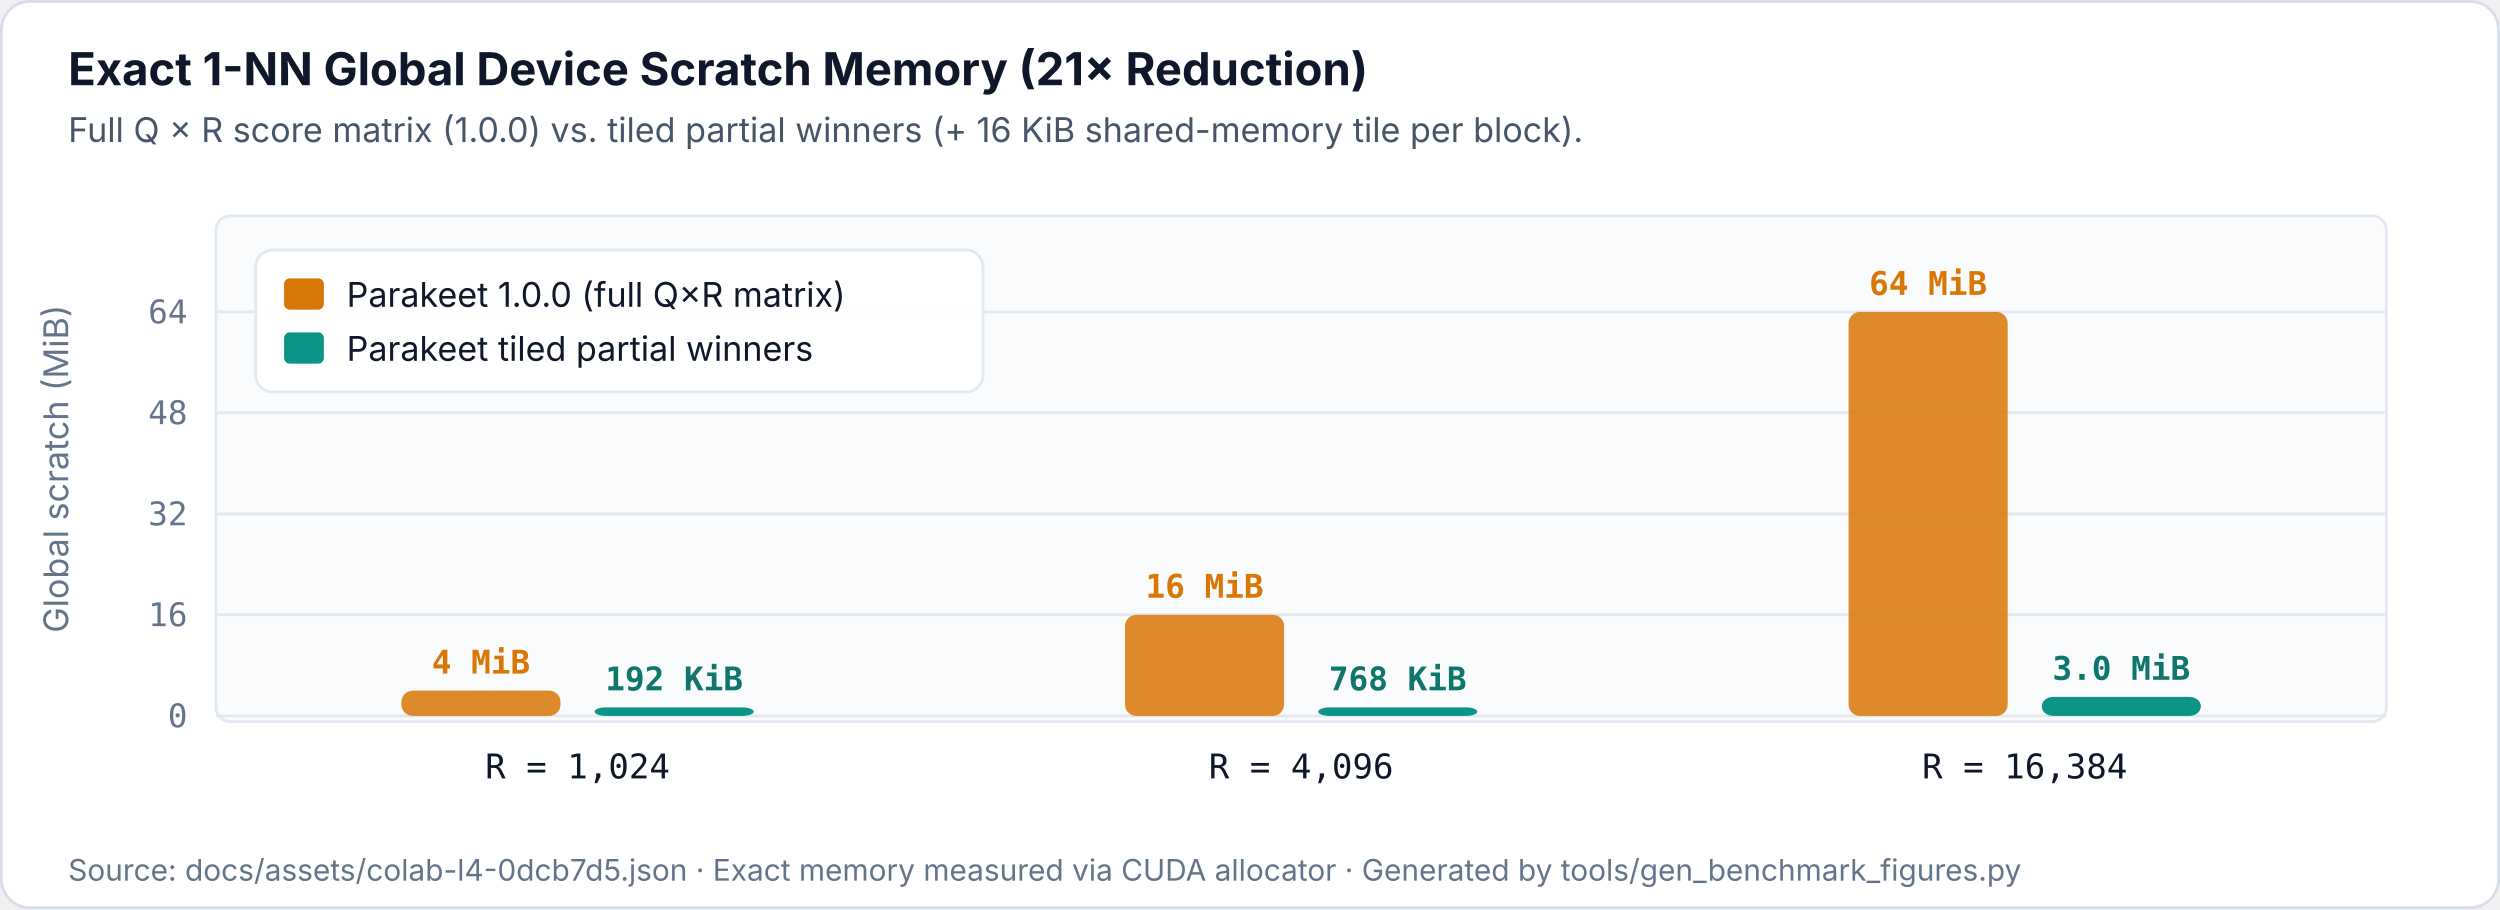
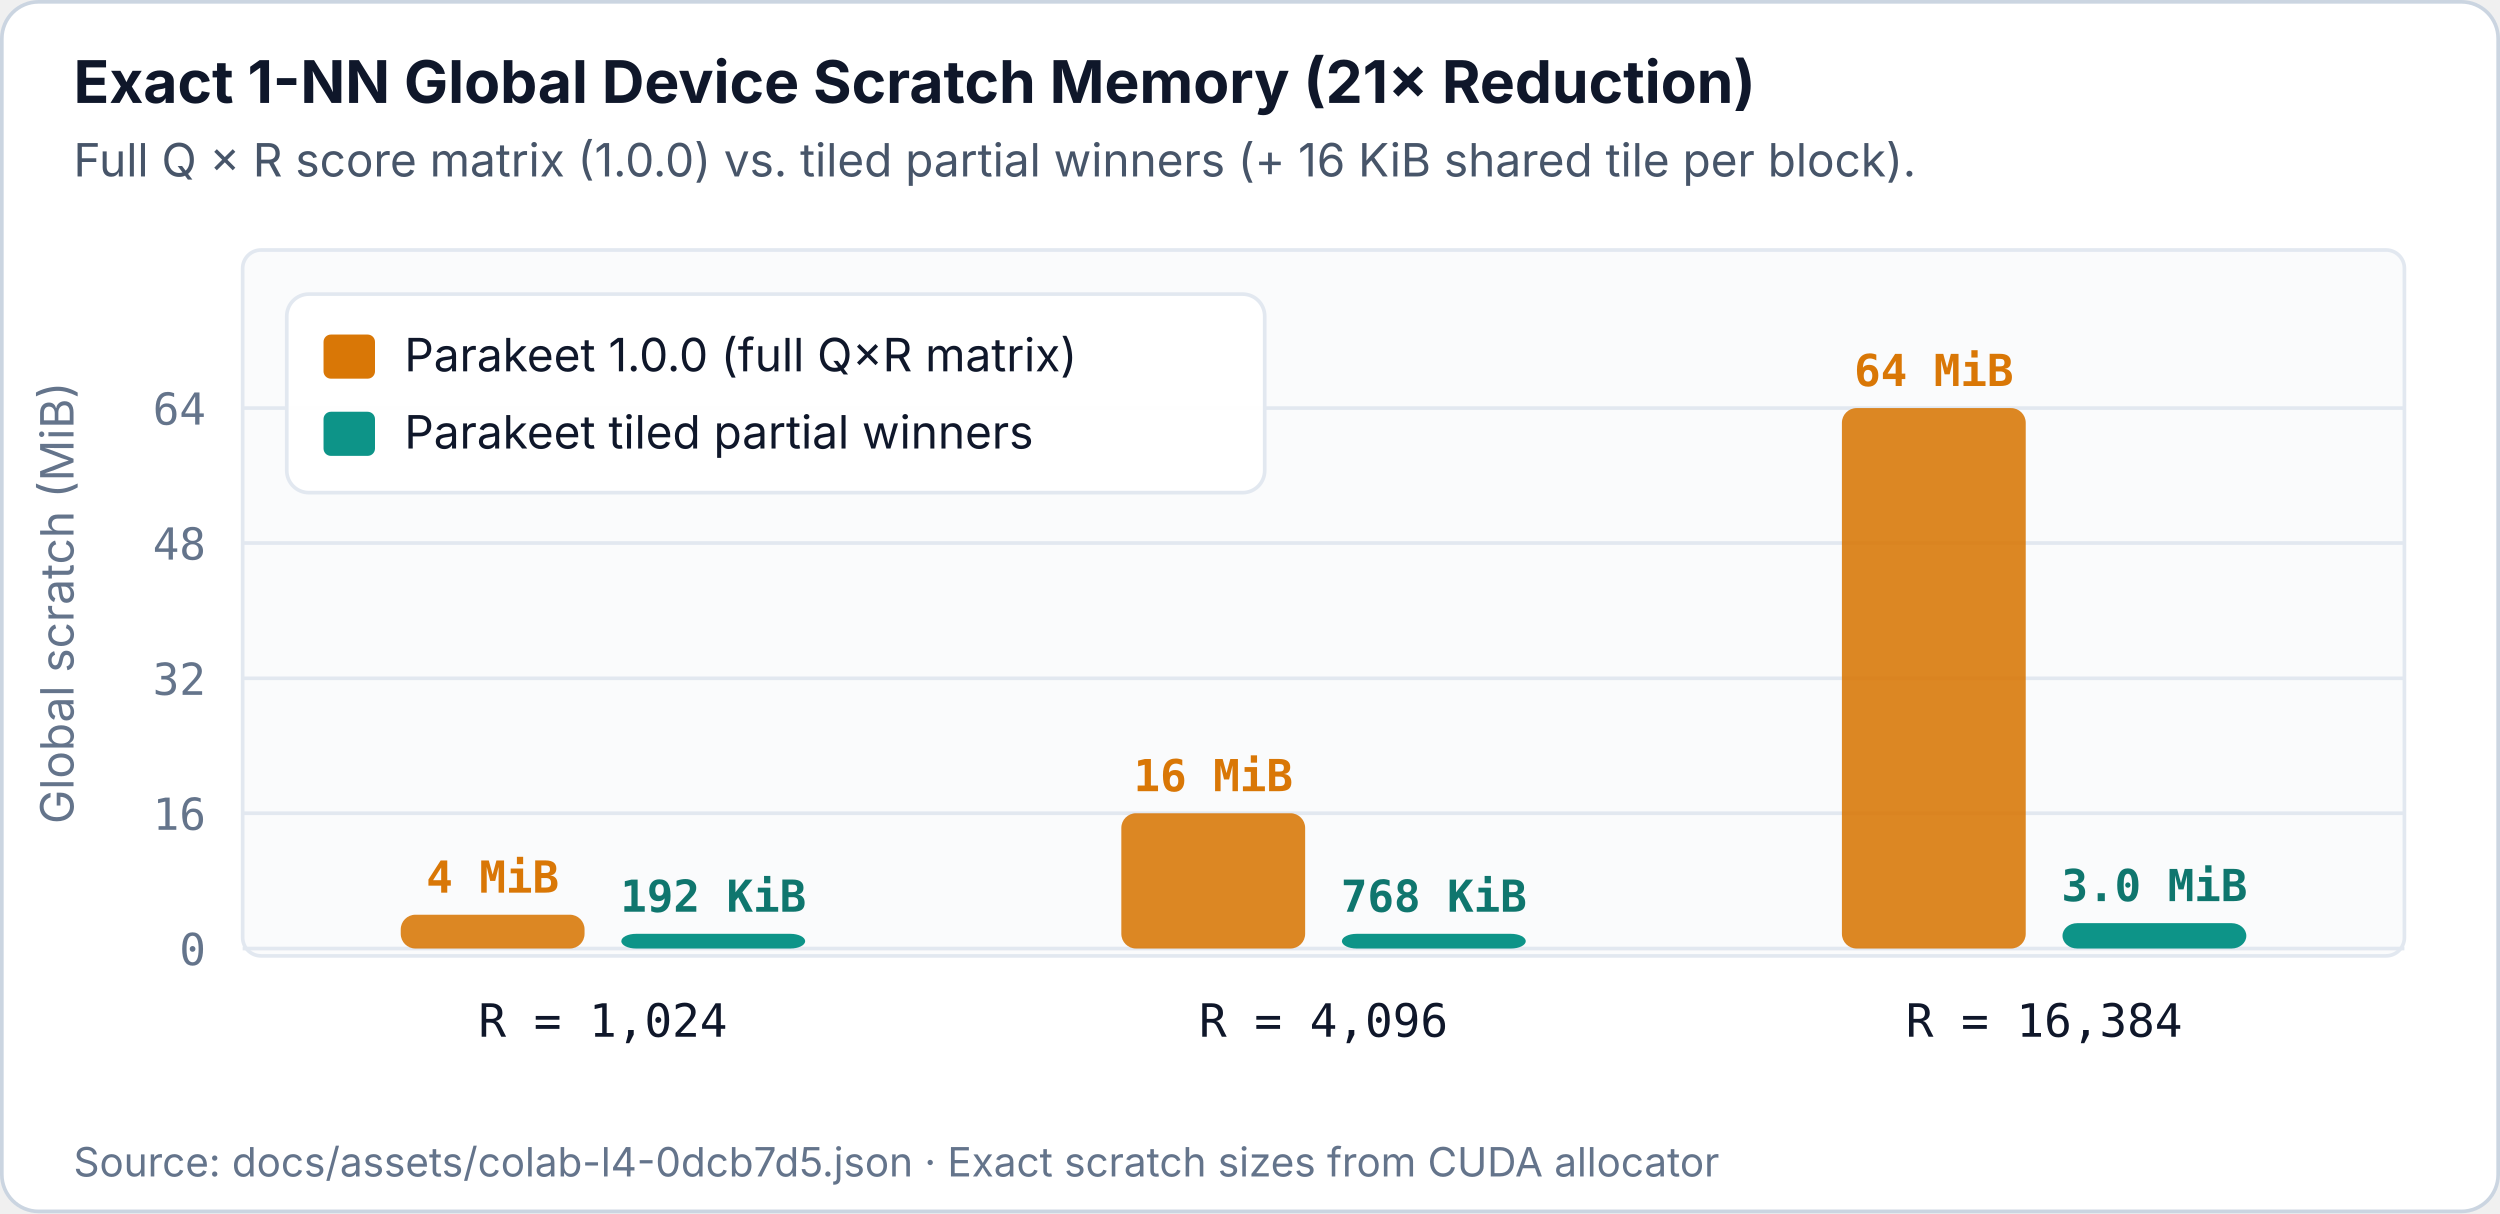
- <svg xmlns="http://www.w3.org/2000/svg" viewBox="0 0 880 320" width="880" height="320" role="img" aria-label="Global device scratch memory scaling for exact 1-NN on NVIDIA L4">
-   <rect x="0.5" y="0.5" width="879" height="319" rx="10" fill="#ffffff" stroke="#d8dee9" />
-   <text x="24" y="30" font-family="Inter, -apple-system, BlinkMacSystemFont, 'Segoe UI', Helvetica, Arial, sans-serif" font-size="16" font-weight="700" fill="#0f172a">Exact 1-NN Global Device Scratch Memory (21× Reduction)</text>
-   <text x="24" y="50" font-family="Inter, -apple-system, BlinkMacSystemFont, 'Segoe UI', Helvetica, Arial, sans-serif" font-size="12" fill="#475569">Full Q × R score matrix (1.0.0) vs. tiled partial winners (+ 16 KiB shared-memory tile per block).</text>
-   <rect x="76.0" y="76.0" width="764.0" height="178.0" rx="5" fill="#fafbfc" stroke="#e2e8f0" />
-   <line x1="76.0" y1="252.0" x2="840.0" y2="252.0" stroke="#e2e8f0" />
-   <text x="66.0" y="256.0" text-anchor="end" font-family="'JetBrains Mono', ui-monospace, SFMono-Regular, Menlo, monospace" font-size="11.5" fill="#64748b">0</text>
-   <line x1="76.0" y1="216.4" x2="840.0" y2="216.4" stroke="#e2e8f0" />
-   <text x="66.0" y="220.4" text-anchor="end" font-family="'JetBrains Mono', ui-monospace, SFMono-Regular, Menlo, monospace" font-size="11.5" fill="#64748b">16</text>
-   <line x1="76.0" y1="180.9" x2="840.0" y2="180.9" stroke="#e2e8f0" />
-   <text x="66.0" y="184.9" text-anchor="end" font-family="'JetBrains Mono', ui-monospace, SFMono-Regular, Menlo, monospace" font-size="11.5" fill="#64748b">32</text>
-   <line x1="76.0" y1="145.3" x2="840.0" y2="145.3" stroke="#e2e8f0" />
-   <text x="66.0" y="149.3" text-anchor="end" font-family="'JetBrains Mono', ui-monospace, SFMono-Regular, Menlo, monospace" font-size="11.5" fill="#64748b">48</text>
-   <line x1="76.0" y1="109.8" x2="840.0" y2="109.8" stroke="#e2e8f0" />
-   <text x="66.0" y="113.8" text-anchor="end" font-family="'JetBrains Mono', ui-monospace, SFMono-Regular, Menlo, monospace" font-size="11.5" fill="#64748b">64</text>
-   <text x="24" y="165.0" text-anchor="middle" transform="rotate(-90 24 165.0)" font-family="Inter, -apple-system, BlinkMacSystemFont, 'Segoe UI', Helvetica, Arial, sans-serif" font-size="12" fill="#64748b">Global scratch (MiB)</text>
-   <rect x="141.3" y="243.1" width="56.0" height="8.9" rx="4" fill="#d97706" fill-opacity="0.85" />
-   <text x="169.3" y="237.1" text-anchor="middle" font-family="'JetBrains Mono', ui-monospace, SFMono-Regular, Menlo, monospace" font-size="11.5" font-weight="700" fill="#d97706">4 MiB</text>
-   <rect x="209.3" y="249.0" width="56.0" height="3.0" rx="4" fill="#0d9488" />
-   <text x="237.3" y="243.0" text-anchor="middle" font-family="'JetBrains Mono', ui-monospace, SFMono-Regular, Menlo, monospace" font-size="11.5" font-weight="700" fill="#0f766e">192 KiB</text>
-   <text x="203.3" y="274.0" text-anchor="middle" font-family="'JetBrains Mono', ui-monospace, SFMono-Regular, Menlo, monospace" font-size="12" fill="#0f172a">R = 1,024</text>
-   <rect x="396.0" y="216.4" width="56.0" height="35.6" rx="4" fill="#d97706" fill-opacity="0.85" />
-   <text x="424.0" y="210.4" text-anchor="middle" font-family="'JetBrains Mono', ui-monospace, SFMono-Regular, Menlo, monospace" font-size="11.5" font-weight="700" fill="#d97706">16 MiB</text>
-   <rect x="464.0" y="249.0" width="56.0" height="3.0" rx="4" fill="#0d9488" />
-   <text x="492.0" y="243.0" text-anchor="middle" font-family="'JetBrains Mono', ui-monospace, SFMono-Regular, Menlo, monospace" font-size="11.5" font-weight="700" fill="#0f766e">768 KiB</text>
-   <text x="458.0" y="274.0" text-anchor="middle" font-family="'JetBrains Mono', ui-monospace, SFMono-Regular, Menlo, monospace" font-size="12" fill="#0f172a">R = 4,096</text>
-   <rect x="650.7" y="109.8" width="56.0" height="142.2" rx="4" fill="#d97706" fill-opacity="0.85" />
-   <text x="678.7" y="103.8" text-anchor="middle" font-family="'JetBrains Mono', ui-monospace, SFMono-Regular, Menlo, monospace" font-size="11.5" font-weight="700" fill="#d97706">64 MiB</text>
-   <rect x="718.7" y="245.3" width="56.0" height="6.7" rx="4" fill="#0d9488" />
-   <text x="746.7" y="239.3" text-anchor="middle" font-family="'JetBrains Mono', ui-monospace, SFMono-Regular, Menlo, monospace" font-size="11.5" font-weight="700" fill="#0f766e">3.0 MiB</text>
-   <text x="712.7" y="274.0" text-anchor="middle" font-family="'JetBrains Mono', ui-monospace, SFMono-Regular, Menlo, monospace" font-size="12" fill="#0f172a">R = 16,384</text>
-   <rect x="90.0" y="88.0" width="256" height="50" rx="6" fill="#ffffff" fill-opacity="0.94" stroke="#e2e8f0" />
-   <rect x="100.0" y="98.0" width="14" height="11" rx="2" fill="#d97706" />
-   <text x="122.0" y="108.0" font-family="Inter, -apple-system, BlinkMacSystemFont, 'Segoe UI', Helvetica, Arial, sans-serif" font-size="12" fill="#0f172a">Parakeet 1.0.0 (full Q×R matrix)</text>
-   <rect x="100.0" y="117.0" width="14" height="11" rx="2" fill="#0d9488" />
-   <text x="122.0" y="127.0" font-family="Inter, -apple-system, BlinkMacSystemFont, 'Segoe UI', Helvetica, Arial, sans-serif" font-size="12" fill="#0f172a">Parakeet tiled partial winners</text>
-   <text x="24" y="310" font-family="Inter, -apple-system, BlinkMacSystemFont, 'Segoe UI', Helvetica, Arial, sans-serif" font-size="10.5" fill="#64748b">Source: docs/assets/colab-l4-0dcb7d5.json · Exact memory measured via CUDA allocator · Generated by tools/gen_benchmark_figures.py</text>
+ <svg xmlns="http://www.w3.org/2000/svg" viewBox="0 0 680 330" width="680" height="330" role="img" aria-label="Global device scratch memory scaling for exact 1-NN on NVIDIA L4">
+   <rect x="0.5" y="0.5" width="679" height="329" rx="10" fill="#ffffff" stroke="#cbd5e1" />
+   <text x="20" y="28" font-family="Inter, -apple-system, BlinkMacSystemFont, 'Segoe UI', Helvetica, Arial, sans-serif" font-size="16" font-weight="700" fill="#0f172a">Exact 1-NN Global Device Scratch Memory (21× Reduction)</text>
+   <text x="20" y="48" font-family="Inter, -apple-system, BlinkMacSystemFont, 'Segoe UI', Helvetica, Arial, sans-serif" font-size="12.5" fill="#475569">Full Q × R score matrix (1.0.0) vs. tiled partial winners (+ 16 KiB shared tile per block).</text>
+   <rect x="66.0" y="68.0" width="588.0" height="192.0" rx="5" fill="#fafbfc" stroke="#e2e8f0" />
+   <line x1="66.0" y1="258.0" x2="654.0" y2="258.0" stroke="#e2e8f0" />
+   <text x="56.0" y="262.5" text-anchor="end" font-family="'JetBrains Mono', ui-monospace, SFMono-Regular, Menlo, monospace" font-size="12" fill="#64748b">0</text>
+   <line x1="66.0" y1="221.2" x2="654.0" y2="221.2" stroke="#e2e8f0" />
+   <text x="56.0" y="225.7" text-anchor="end" font-family="'JetBrains Mono', ui-monospace, SFMono-Regular, Menlo, monospace" font-size="12" fill="#64748b">16</text>
+   <line x1="66.0" y1="184.5" x2="654.0" y2="184.5" stroke="#e2e8f0" />
+   <text x="56.0" y="189.0" text-anchor="end" font-family="'JetBrains Mono', ui-monospace, SFMono-Regular, Menlo, monospace" font-size="12" fill="#64748b">32</text>
+   <line x1="66.0" y1="147.7" x2="654.0" y2="147.7" stroke="#e2e8f0" />
+   <text x="56.0" y="152.2" text-anchor="end" font-family="'JetBrains Mono', ui-monospace, SFMono-Regular, Menlo, monospace" font-size="12" fill="#64748b">48</text>
+   <line x1="66.0" y1="111.0" x2="654.0" y2="111.0" stroke="#e2e8f0" />
+   <text x="56.0" y="115.5" text-anchor="end" font-family="'JetBrains Mono', ui-monospace, SFMono-Regular, Menlo, monospace" font-size="12" fill="#64748b">64</text>
+   <text x="20" y="164.0" text-anchor="middle" transform="rotate(-90 20 164.0)" font-family="Inter, -apple-system, BlinkMacSystemFont, 'Segoe UI', Helvetica, Arial, sans-serif" font-size="12.5" fill="#64748b">Global scratch (MiB)</text>
+   <rect x="109.0" y="248.8" width="50.0" height="9.2" rx="4" fill="#d97706" fill-opacity="0.88" />
+   <text x="134.0" y="242.8" text-anchor="middle" font-family="'JetBrains Mono', ui-monospace, SFMono-Regular, Menlo, monospace" font-size="12" font-weight="700" fill="#d97706">4 MiB</text>
+   <rect x="169.0" y="254.0" width="50.0" height="4.0" rx="4" fill="#0d9488" />
+   <text x="194.0" y="248.0" text-anchor="middle" font-family="'JetBrains Mono', ui-monospace, SFMono-Regular, Menlo, monospace" font-size="12" font-weight="700" fill="#0f766e">192 KiB</text>
+   <text x="164.0" y="282.0" text-anchor="middle" font-family="'JetBrains Mono', ui-monospace, SFMono-Regular, Menlo, monospace" font-size="12.5" fill="#0f172a">R = 1,024</text>
+   <rect x="305.0" y="221.2" width="50.0" height="36.8" rx="4" fill="#d97706" fill-opacity="0.88" />
+   <text x="330.0" y="215.2" text-anchor="middle" font-family="'JetBrains Mono', ui-monospace, SFMono-Regular, Menlo, monospace" font-size="12" font-weight="700" fill="#d97706">16 MiB</text>
+   <rect x="365.0" y="254.0" width="50.0" height="4.0" rx="4" fill="#0d9488" />
+   <text x="390.0" y="248.0" text-anchor="middle" font-family="'JetBrains Mono', ui-monospace, SFMono-Regular, Menlo, monospace" font-size="12" font-weight="700" fill="#0f766e">768 KiB</text>
+   <text x="360.0" y="282.0" text-anchor="middle" font-family="'JetBrains Mono', ui-monospace, SFMono-Regular, Menlo, monospace" font-size="12.5" fill="#0f172a">R = 4,096</text>
+   <rect x="501.0" y="111.0" width="50.0" height="147.0" rx="4" fill="#d97706" fill-opacity="0.88" />
+   <text x="526.0" y="105.0" text-anchor="middle" font-family="'JetBrains Mono', ui-monospace, SFMono-Regular, Menlo, monospace" font-size="12" font-weight="700" fill="#d97706">64 MiB</text>
+   <rect x="561.0" y="251.1" width="50.0" height="6.9" rx="4" fill="#0d9488" />
+   <text x="586.0" y="245.1" text-anchor="middle" font-family="'JetBrains Mono', ui-monospace, SFMono-Regular, Menlo, monospace" font-size="12" font-weight="700" fill="#0f766e">3.0 MiB</text>
+   <text x="556.0" y="282.0" text-anchor="middle" font-family="'JetBrains Mono', ui-monospace, SFMono-Regular, Menlo, monospace" font-size="12.5" fill="#0f172a">R = 16,384</text>
+   <rect x="78.0" y="80.0" width="266" height="54" rx="6" fill="#ffffff" fill-opacity="0.95" stroke="#e2e8f0" />
+   <rect x="88.0" y="91.0" width="14" height="12" rx="2" fill="#d97706" />
+   <text x="110.0" y="101.0" font-family="Inter, -apple-system, BlinkMacSystemFont, 'Segoe UI', Helvetica, Arial, sans-serif" font-size="12.5" fill="#0f172a">Parakeet 1.0.0 (full Q×R matrix)</text>
+   <rect x="88.0" y="112.0" width="14" height="12" rx="2" fill="#0d9488" />
+   <text x="110.0" y="122.0" font-family="Inter, -apple-system, BlinkMacSystemFont, 'Segoe UI', Helvetica, Arial, sans-serif" font-size="12.5" fill="#0f172a">Parakeet tiled partial winners</text>
+   <text x="20" y="320" font-family="Inter, -apple-system, BlinkMacSystemFont, 'Segoe UI', Helvetica, Arial, sans-serif" font-size="11" fill="#64748b">Source: docs/assets/colab-l4-0dcb7d5.json · Exact scratch sizes from CUDA allocator</text>
</svg>
